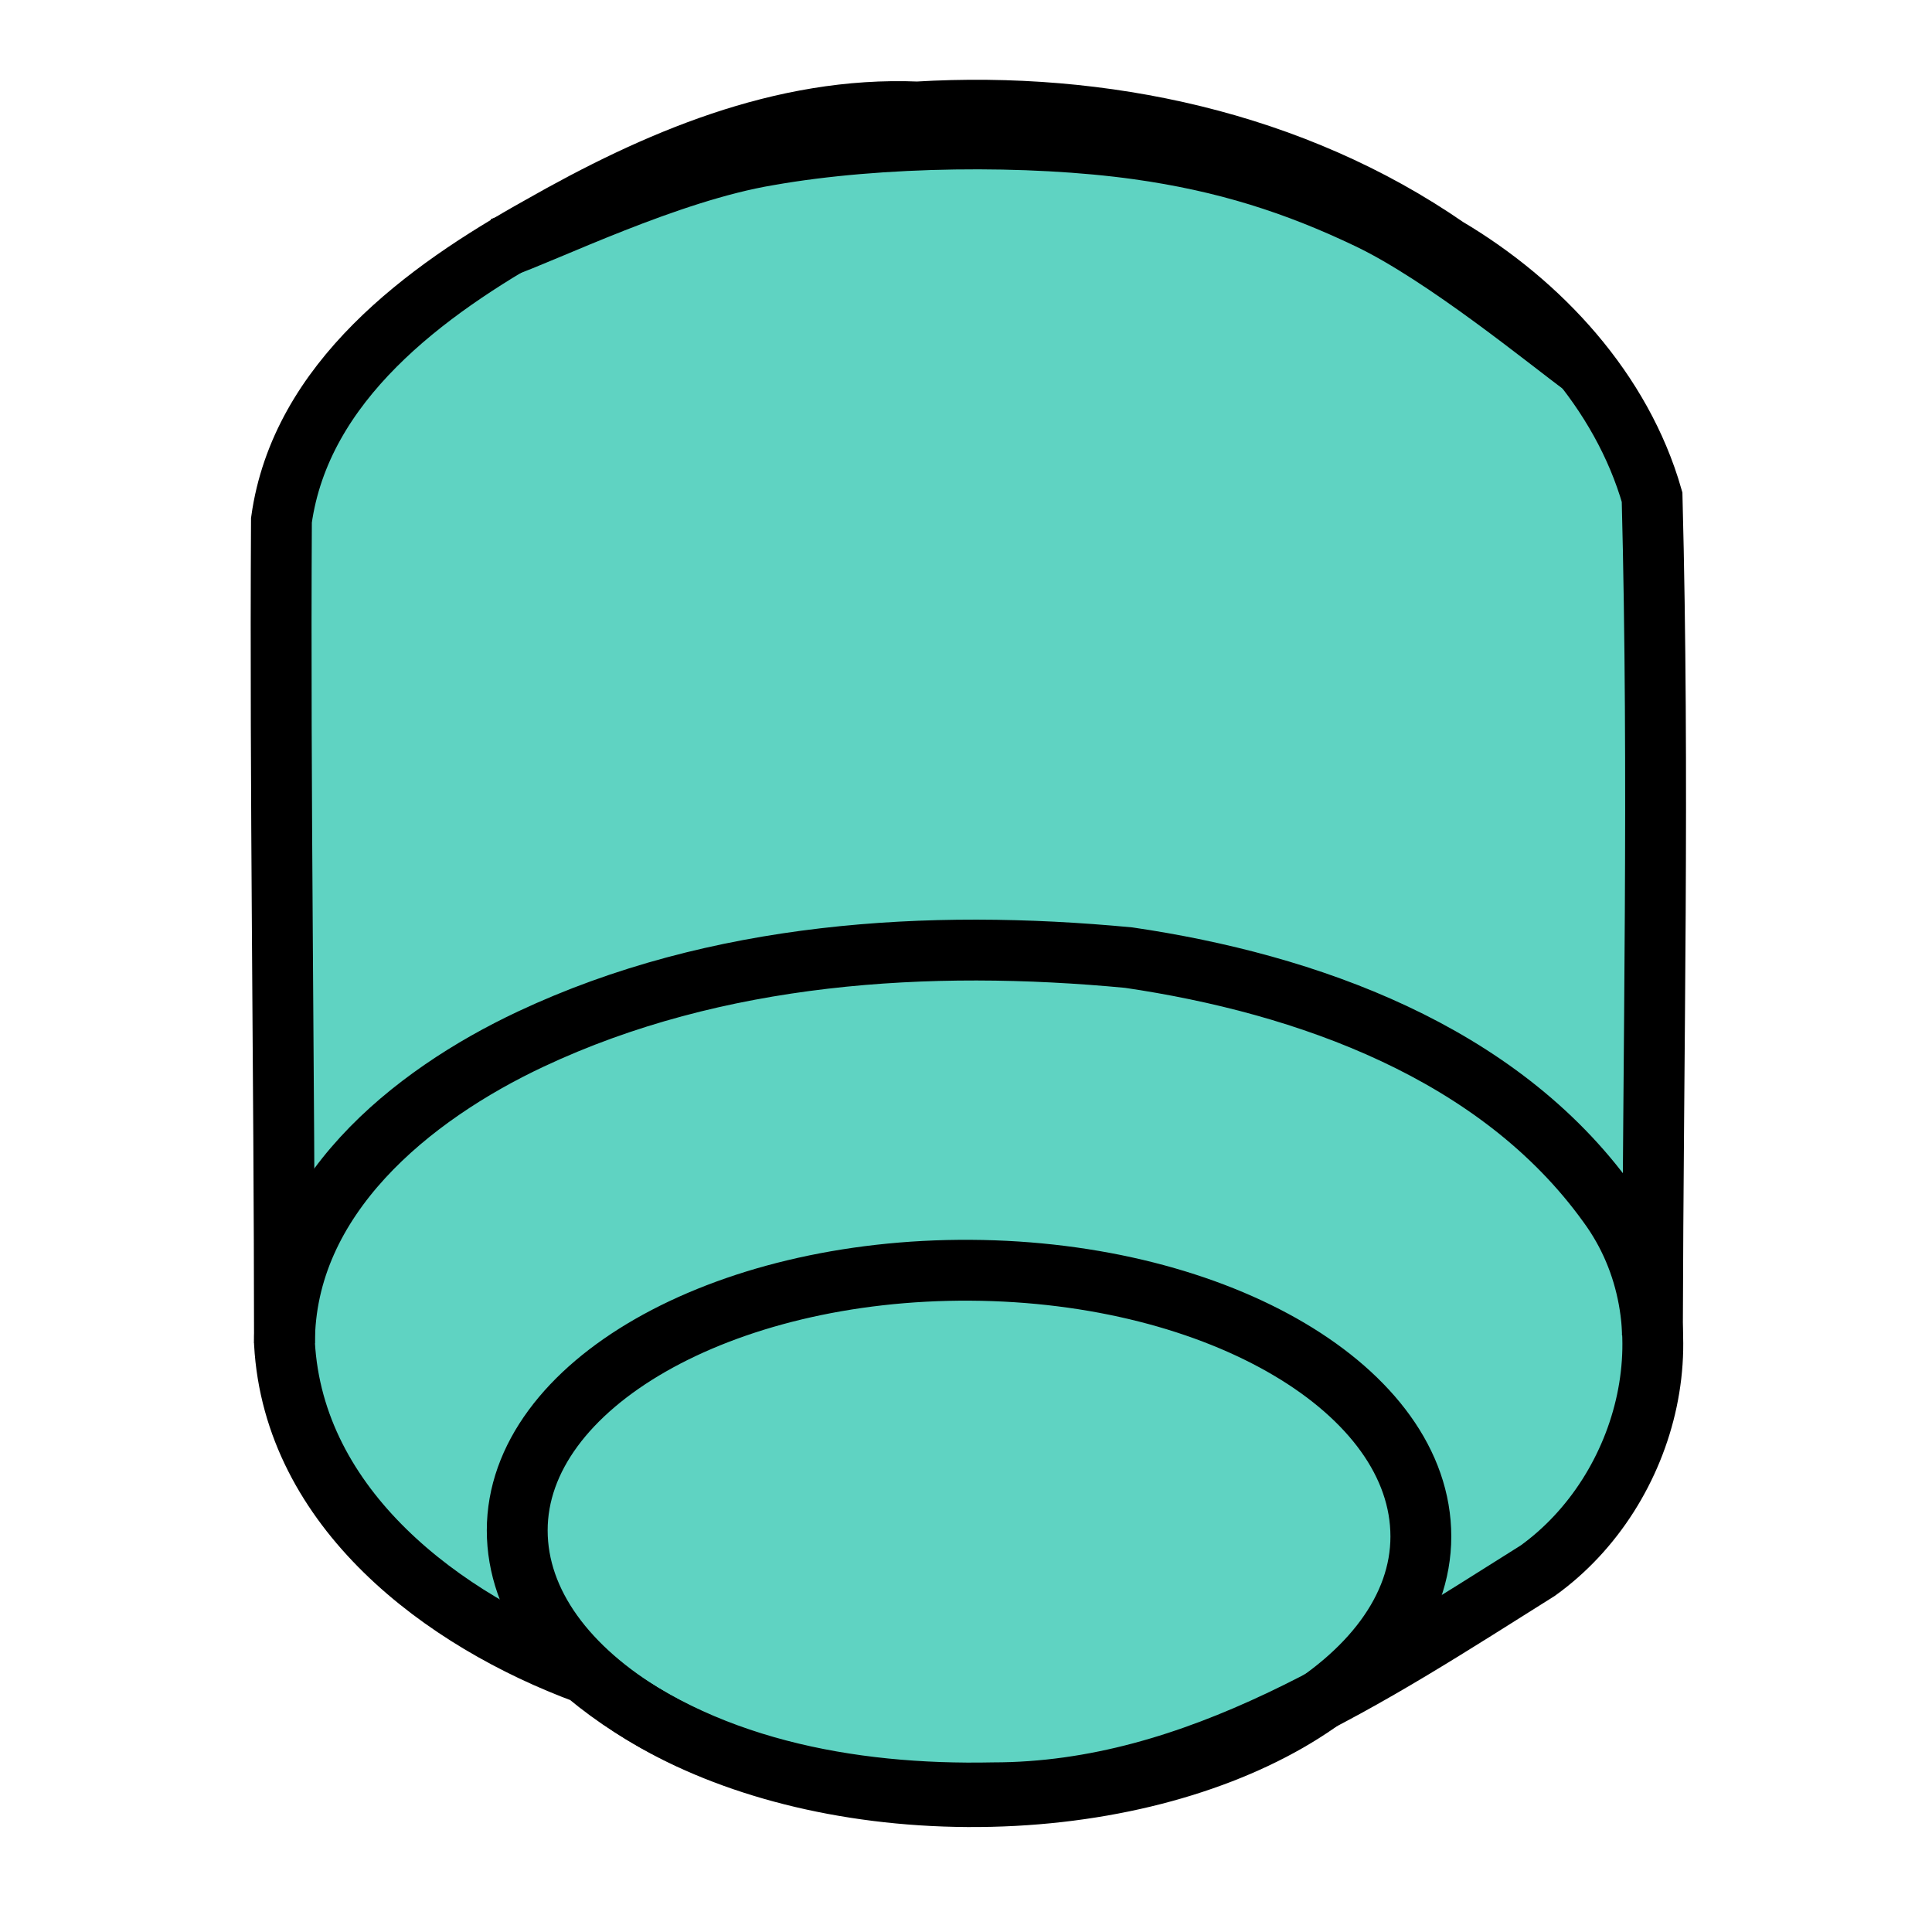
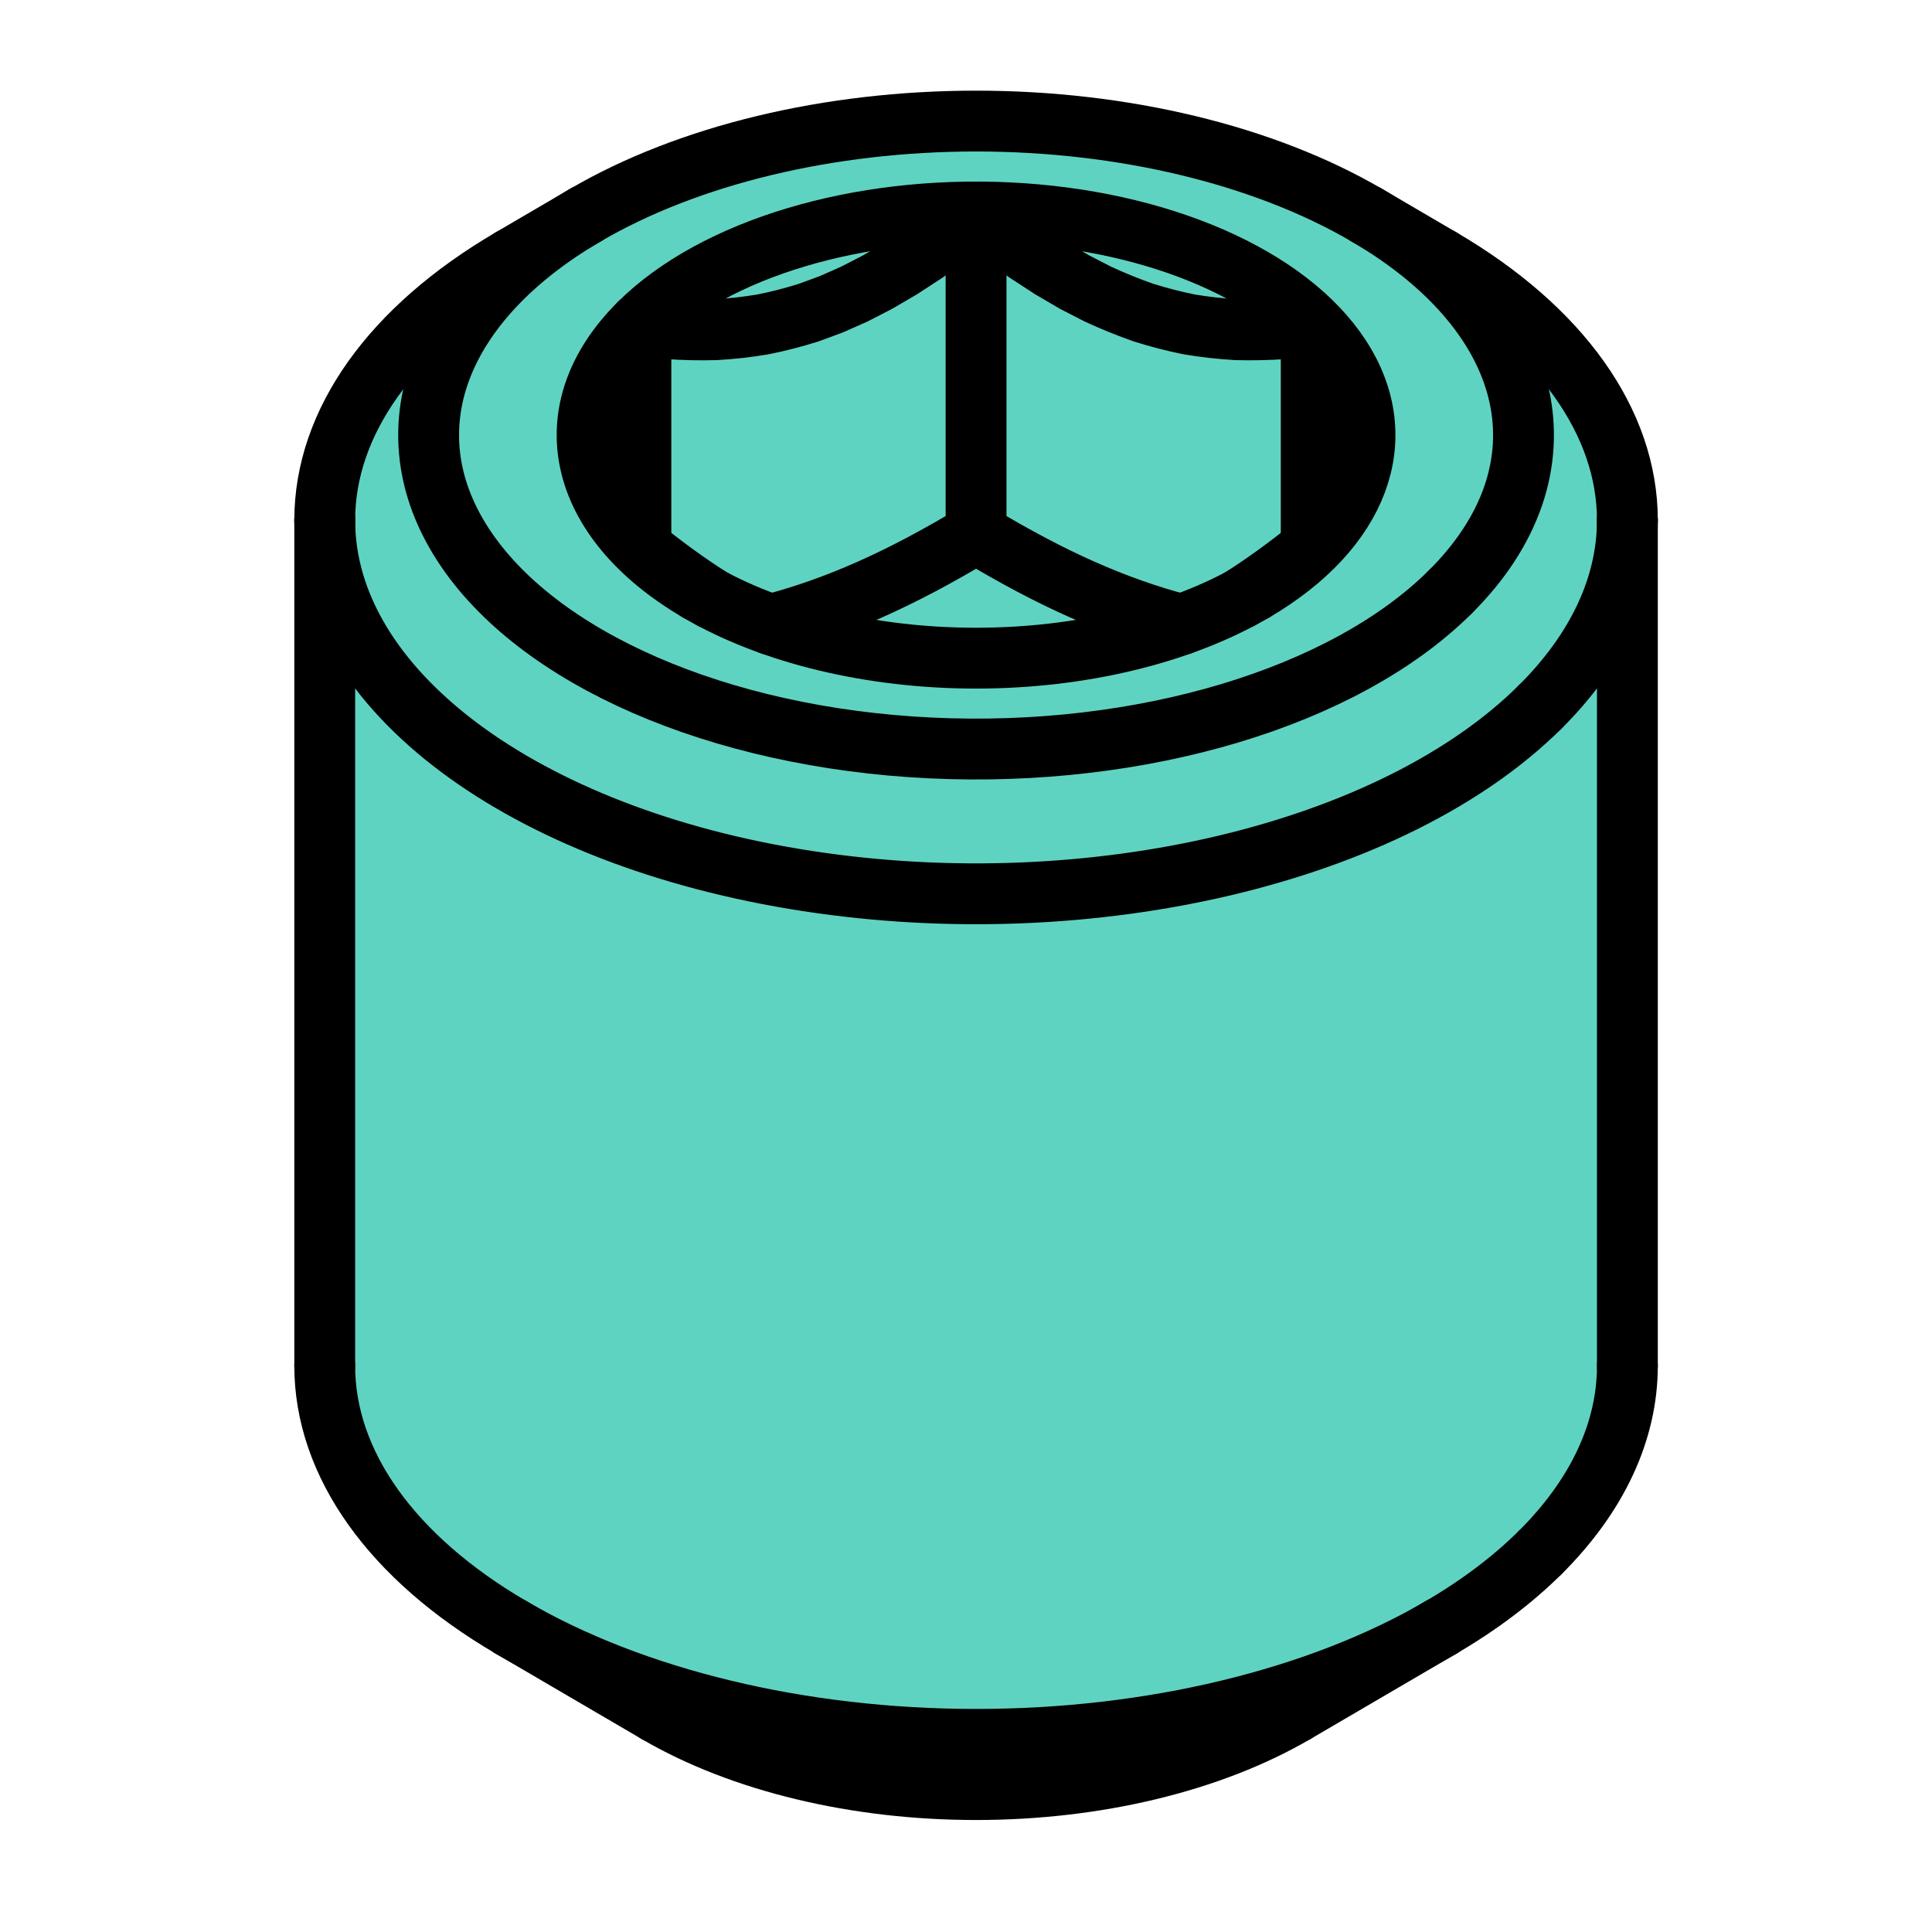
- <svg xmlns="http://www.w3.org/2000/svg" width="48" height="48" version="1.1" viewBox="0 0 12.7 12.7">
-   <g fill="#5fd3c2">
-     <path d="m1.85 3.42c0 1.43-0.02 2.8 0.02 5.41 0.144 1.24 1.26 1.9 1.98 2.2 0.67 0.525 1.43 0.83 2.53 0.8 1.07-0.045 1.56-0.1 2.4-0.76 1.34-0.7 2.1-0.9 2.1-2.3 0-2.24 0.04-3.56-0.02-5.51-0.26-1.25-2.47-2.52-4.46-2.56-2.1 0-4.35 1.42-4.55 2.71z" />
-   </g>
-   <g fill="none" stroke="#000000" stroke-width=".4">
-     <path d="m3.85 11c-0.937-0.346-1.92-1.08-1.98-2.17-0-0.958 0.832-1.63 1.62-2 1.22-0.573 2.61-0.66 3.93-0.535 1.17 0.172 2.43 0.62 3.15 1.62 0.56 0.762 0.276 1.88-0.462 2.41-1.09 0.684-2.24 1.46-3.58 1.46-0.94 0.02-1.93-0.162-2.67-0.778z" />
-     <path d="m9.34 10.1c-0 0.953-1.34 1.72-2.98 1.71s-2.96-0.792-2.96-1.75c0-0.953 1.34-1.72 2.98-1.71s2.96 0.792 2.96 1.75z" />
-     <path d="m1.87 8.83c-7.67e-4 -1.8-0.03-3.61-0.02-5.41 0.127-0.91 0.945-1.51 1.7-1.93 0.758-0.432 1.59-0.791 2.48-0.754 1.22-0.073 2.47 0.194 3.48 0.892 0.619 0.367 1.15 0.942 1.35 1.64 0.048 1.86 7e-3 3.58 0.002 5.51" />
-     <path d="m3.29 1.63c0.293-0.1 1.1-0.5 1.76-0.61 0.735-0.13 1.72-0.139 2.43-0.04 0.573 0.08 1.04 0.23 1.52 0.46 0.5 0.24 1.18 0.8 1.41 0.968" />
+ <svg xmlns="http://www.w3.org/2000/svg" width="48" height="48" version="1.1" viewBox="0 0 12.7 12.7" id="svg5">
+   <defs id="defs5" />
+   <g id="g42">
+     <g font-weight="400" font-style="normal" transform="matrix(0.146878,0,0,0.146878,6.402634,6.294296)" font-family="'MS Shell Dlg 2'" fill-opacity="0" font-size="29.104px" fill="#f1f3f5" stroke="none" id="g1-4" style="fill:#5fd3c2;fill-opacity:1;fill-rule:evenodd;stroke-width:1;stroke-linecap:square;stroke-linejoin:bevel">
+       <path d="M 17.491,-33.124 C 12.884,-35.818 6.58,-37.337 1.82232e-5,-37.337 -6.58,-37.337 -12.884,-35.818 -17.491,-33.124 l -3.32,1.942 c -5.345,3.126 -8.339,7.329 -8.339,11.707 v 37.845 c 0,4.378 2.994,8.582 8.339,11.707 l 6.532,3.82 c 3.761,2.2 8.907,3.439 14.279,3.439 C 5.372,37.337 10.518,36.097 14.279,33.898 l 6.532,-3.82 c 1.717,-1.004 3.207,-2.129 4.433,-3.348 2.558,-2.542 3.905,-5.425 3.905,-8.36 v -37.845 c 0,-4.378 -2.994,-8.582 -8.339,-11.707 l -3.32,-1.942" fill-rule="evenodd" vector-effect="non-scaling-stroke" id="path1-8" style="fill:#5fd3c2;fill-opacity:1" />
+     </g>
+     <g id="g41" style="stroke-width:0.364;stroke-dasharray:none;stroke:#000000" transform="matrix(1.098058,0,0,1.098058,-7.086149,12.61357)">
+       <g stroke-linecap="round" stroke-opacity="1" font-weight="400" stroke-linejoin="bevel" font-style="normal" transform="matrix(0.1337616,0,0,0.1337616,12.29651,-5.768085)" font-family="'MS Shell Dlg 2'" stroke-width="1" font-size="29.104px" fill="none" stroke="#212529" id="g11" style="fill-rule:evenodd;stroke-width:2.723;stroke-dasharray:none;stroke:#000000">
+         <path d="m 21.218,-16.258 c 5.5,-5.464 3.977,-12.361 -3.726,-16.866" fill-rule="evenodd" vector-effect="none" id="path11" style="stroke-width:2.723;stroke-dasharray:none;stroke:#000000" />
+       </g>
+       <g stroke-linecap="round" stroke-opacity="1" font-weight="400" stroke-linejoin="bevel" font-style="normal" transform="matrix(0.1337616,0,0,0.1337616,12.29651,-5.768085)" font-family="'MS Shell Dlg 2'" stroke-width="1" font-size="29.104px" fill="none" stroke="#212529" id="g12" style="fill-rule:evenodd;stroke-width:2.723;stroke-dasharray:none;stroke:#000000">
+         <path d="M 17.491,-33.124 C 12.884,-35.818 6.58,-37.337 1.82232e-5,-37.337 -6.58,-37.337 -12.884,-35.818 -17.491,-33.124" fill-rule="evenodd" vector-effect="none" id="path12" style="stroke-width:2.723;stroke-dasharray:none;stroke:#000000" />
+       </g>
+       <g stroke-linecap="round" stroke-opacity="1" font-weight="400" stroke-linejoin="bevel" font-style="normal" transform="matrix(0.1337616,0,0,0.1337616,12.29651,-5.768085)" font-family="'MS Shell Dlg 2'" stroke-width="1" font-size="29.104px" fill="none" stroke="#212529" id="g13" style="fill-rule:evenodd;stroke-width:2.723;stroke-dasharray:none;stroke:#000000">
+         <path d="m -17.491,-33.124 c -6.647,3.887 -8.781,9.627 -5.476,14.731 3.304,5.104 11.452,8.654 20.911,9.111 9.459,0.457 18.528,-2.261 23.274,-6.977" fill-rule="evenodd" vector-effect="none" id="path13" style="stroke-width:2.723;stroke-dasharray:none;stroke:#000000" />
+       </g>
+       <g stroke-linecap="round" stroke-opacity="1" font-weight="400" stroke-linejoin="bevel" font-style="normal" transform="matrix(0.1337616,0,0,0.1337616,12.29651,-5.768085)" font-family="'MS Shell Dlg 2'" stroke-width="1" font-size="29.104px" fill="none" stroke="#212529" id="g14" style="fill-rule:evenodd;stroke-width:2.723;stroke-dasharray:none;stroke:#000000">
+         <path d="m -15.075,-28.276 c 3.372,-3.35 9.815,-5.282 16.536,-4.957 6.721,0.325 12.51,2.847 14.857,6.474 2.348,3.627 0.832,7.705 -3.891,10.467" fill-rule="evenodd" vector-effect="none" id="path14" style="stroke-width:2.723;stroke-dasharray:none;stroke:#000000" />
+       </g>
+       <g stroke-linecap="round" stroke-opacity="1" font-weight="400" stroke-linejoin="bevel" font-style="normal" transform="matrix(0.1337616,0,0,0.1337616,12.29651,-5.768085)" font-family="'MS Shell Dlg 2'" stroke-width="1" font-size="29.104px" fill="none" stroke="#212529" id="g15" style="fill-rule:evenodd;stroke-width:2.723;stroke-dasharray:none;stroke:#000000">
+         <path d="M 12.428,-16.293 C 9.154,-14.378 4.675,-13.3 6.31506e-6,-13.3 -4.675,-13.3 -9.154,-14.378 -12.428,-16.293" fill-rule="evenodd" vector-effect="none" id="path15" style="stroke-width:2.723;stroke-dasharray:none;stroke:#000000" />
+       </g>
+       <g stroke-linecap="round" stroke-opacity="1" font-weight="400" stroke-linejoin="bevel" font-style="normal" transform="matrix(0.1337616,0,0,0.1337616,12.29651,-5.768085)" font-family="'MS Shell Dlg 2'" stroke-width="1" font-size="29.104px" fill="none" stroke="#212529" id="g16" style="fill-rule:evenodd;stroke-width:2.723;stroke-dasharray:none;stroke:#000000">
+         <path d="m -12.428,-16.293 c -5.473,-3.201 -6.555,-8.101 -2.647,-11.983" fill-rule="evenodd" vector-effect="none" id="path16" style="stroke-width:2.723;stroke-dasharray:none;stroke:#000000" />
+       </g>
+       <g stroke-linecap="round" stroke-opacity="1" font-weight="400" stroke-linejoin="bevel" font-style="normal" transform="matrix(0.1337616,0,0,0.1337616,12.29651,-5.768085)" font-family="'MS Shell Dlg 2'" stroke-width="1" font-size="29.104px" fill="none" stroke="#212529" id="g17" style="fill-rule:evenodd;stroke-width:2.723;stroke-dasharray:none;stroke:#000000">
+         <path d="M 25.245,-11.115 C 27.803,-13.657 29.15,-16.54 29.15,-19.475" fill-rule="evenodd" vector-effect="none" id="path17" style="stroke-width:2.723;stroke-dasharray:none;stroke:#000000" />
+       </g>
+       <g stroke-linecap="round" stroke-opacity="1" font-weight="400" stroke-linejoin="bevel" font-style="normal" transform="matrix(0.1337616,0,0,0.1337616,12.29651,-5.768085)" font-family="'MS Shell Dlg 2'" stroke-width="1" font-size="29.104px" fill="none" stroke="#212529" id="g18" style="fill-rule:evenodd;stroke-width:2.723;stroke-dasharray:none;stroke:#000000">
+         <path d="m 29.15,-19.475 c 0,-4.378 -2.994,-8.582 -8.339,-11.707" fill-rule="evenodd" vector-effect="none" id="path18" style="stroke-width:2.723;stroke-dasharray:none;stroke:#000000" />
+       </g>
+       <g stroke-linecap="round" stroke-opacity="1" font-weight="400" stroke-linejoin="bevel" font-style="normal" transform="matrix(0.1337616,0,0,0.1337616,12.29651,-5.768085)" font-family="'MS Shell Dlg 2'" stroke-width="1" font-size="29.104px" fill="none" stroke="#212529" id="g19" style="fill-rule:evenodd;stroke-width:2.723;stroke-dasharray:none;stroke:#000000">
+         <path d="m -20.811,-31.182 c -5.345,3.126 -8.339,7.329 -8.339,11.707" fill-rule="evenodd" vector-effect="none" id="path19" style="stroke-width:2.723;stroke-dasharray:none;stroke:#000000" />
+       </g>
+       <g stroke-linecap="round" stroke-opacity="1" font-weight="400" stroke-linejoin="bevel" font-style="normal" transform="matrix(0.1337616,0,0,0.1337616,12.29651,-5.768085)" font-family="'MS Shell Dlg 2'" stroke-width="1" font-size="29.104px" fill="none" stroke="#212529" id="g20" style="fill-rule:evenodd;stroke-width:2.723;stroke-dasharray:none;stroke:#000000">
+         <path d="m -29.15,-19.475 c 0,7.567 8.861,14.191 21.605,16.15 12.744,1.959 26.192,-1.237 32.789,-7.79" fill-rule="evenodd" vector-effect="none" id="path20" style="stroke-width:2.723;stroke-dasharray:none;stroke:#000000" />
+       </g>
+       <g stroke-linecap="round" stroke-opacity="1" font-weight="400" stroke-linejoin="bevel" font-style="normal" transform="matrix(0.1337616,0,0,0.1337616,12.29651,-5.768085)" font-family="'MS Shell Dlg 2'" stroke-width="1" font-size="29.104px" fill="none" stroke="#212529" id="g21" style="fill-rule:evenodd;stroke-width:2.723;stroke-dasharray:none;stroke:#000000">
+         <path d="m 15,-28.18 c -0.385,0.044 -0.77,0.087 -1.155,0.131 -0.75,0.053 -1.483,0.069 -2.2,0.049 -0.709,-0.042 -1.408,-0.12 -2.098,-0.236 C 8.861,-28.374 8.179,-28.549 7.5,-28.763 6.821,-28.999 6.138,-29.276 5.453,-29.593 5.106,-29.771 4.76,-29.949 4.414,-30.127 4.061,-30.334 3.708,-30.54 3.355,-30.746 2.994,-30.982 2.633,-31.217 2.271,-31.453 1.899,-31.719 1.527,-31.985 1.155,-32.252 0.77,-32.55 0.385,-32.849 -8.0676e-6,-33.148" fill-rule="evenodd" vector-effect="none" id="path21" style="stroke-width:2.723;stroke-dasharray:none;stroke:#000000" />
+       </g>
+       <g stroke-linecap="round" stroke-opacity="1" font-weight="400" stroke-linejoin="bevel" font-style="normal" transform="matrix(0.1337616,0,0,0.1337616,12.29651,-5.768085)" font-family="'MS Shell Dlg 2'" stroke-width="1" font-size="29.104px" fill="none" stroke="#212529" id="g22" style="fill-rule:evenodd;stroke-width:2.723;stroke-dasharray:none;stroke:#000000">
+         <path d="m 15,-18.246 v -9.935" fill-rule="evenodd" vector-effect="none" id="path22" style="stroke-width:2.723;stroke-dasharray:none;stroke:#000000" />
+       </g>
+       <g stroke-linecap="round" stroke-opacity="1" font-weight="400" stroke-linejoin="bevel" font-style="normal" transform="matrix(0.1337616,0,0,0.1337616,12.29651,-5.768085)" font-family="'MS Shell Dlg 2'" stroke-width="1" font-size="29.104px" fill="none" stroke="#212529" id="g23" style="fill-rule:evenodd;stroke-width:2.723;stroke-dasharray:none;stroke:#000000">
+         <path d="m 11.83,-15.96 c 1.009,-0.636 2.065,-1.398 3.17,-2.286" fill-rule="evenodd" vector-effect="none" id="path23" style="stroke-width:2.723;stroke-dasharray:none;stroke:#000000" />
+       </g>
+       <g stroke-linecap="round" stroke-opacity="1" font-weight="400" stroke-linejoin="bevel" font-style="normal" transform="matrix(0.1337616,0,0,0.1337616,12.29651,-5.768085)" font-family="'MS Shell Dlg 2'" stroke-width="1" font-size="29.104px" fill="none" stroke="#212529" id="g24" style="fill-rule:evenodd;stroke-width:2.723;stroke-dasharray:none;stroke:#000000">
+         <path d="m -15,-18.246 c 1.105,0.888 2.161,1.65 3.17,2.286" fill-rule="evenodd" vector-effect="none" id="path24" style="stroke-width:2.723;stroke-dasharray:none;stroke:#000000" />
+       </g>
+       <g stroke-linecap="round" stroke-opacity="1" font-weight="400" stroke-linejoin="bevel" font-style="normal" transform="matrix(0.1337616,0,0,0.1337616,12.29651,-5.768085)" font-family="'MS Shell Dlg 2'" stroke-width="1" font-size="29.104px" fill="none" stroke="#212529" id="g25" style="fill-rule:evenodd;stroke-width:2.723;stroke-dasharray:none;stroke:#000000">
+         <path d="m -15,-28.18 v 9.935" fill-rule="evenodd" vector-effect="none" id="path25" style="stroke-width:2.723;stroke-dasharray:none;stroke:#000000" />
+       </g>
+       <g stroke-linecap="round" stroke-opacity="1" font-weight="400" stroke-linejoin="bevel" font-style="normal" transform="matrix(0.1337616,0,0,0.1337616,12.29651,-5.768085)" font-family="'MS Shell Dlg 2'" stroke-width="1" font-size="29.104px" fill="none" stroke="#212529" id="g26" style="fill-rule:evenodd;stroke-width:2.723;stroke-dasharray:none;stroke:#000000">
+         <path d="M -8.0676e-6,-33.148 C -0.385,-32.849 -0.77,-32.55 -1.155,-32.252 c -0.372,0.266 -0.744,0.533 -1.116,0.799 -0.361,0.235 -0.723,0.471 -1.084,0.707 -0.353,0.206 -0.706,0.412 -1.058,0.619 -0.346,0.178 -0.693,0.356 -1.039,0.535 -0.342,0.151 -0.684,0.303 -1.027,0.454 -0.34,0.125 -0.68,0.251 -1.02,0.376 -0.679,0.214 -1.361,0.389 -2.047,0.526 -0.689,0.116 -1.389,0.195 -2.098,0.236 -0.717,0.021 -1.45,0.005 -2.2,-0.049 -0.385,-0.044 -0.77,-0.087 -1.155,-0.131" fill-rule="evenodd" vector-effect="none" id="path26" style="stroke-width:2.723;stroke-dasharray:none;stroke:#000000" />
+       </g>
+       <g stroke-linecap="round" stroke-opacity="1" font-weight="400" stroke-linejoin="bevel" font-style="normal" transform="matrix(0.1337616,0,0,0.1337616,12.29651,-5.768085)" font-family="'MS Shell Dlg 2'" stroke-width="1" font-size="29.104px" fill="none" stroke="#212529" id="g27" style="fill-rule:evenodd;stroke-width:2.723;stroke-dasharray:none;stroke:#000000">
+         <path d="M 25.245,26.73 C 27.803,24.188 29.15,21.305 29.15,18.37" fill-rule="evenodd" vector-effect="none" id="path27" style="stroke-width:2.723;stroke-dasharray:none;stroke:#000000" />
+       </g>
+       <g stroke-linecap="round" stroke-opacity="1" font-weight="400" stroke-linejoin="bevel" font-style="normal" transform="matrix(0.1337616,0,0,0.1337616,12.29651,-5.768085)" font-family="'MS Shell Dlg 2'" stroke-width="1" font-size="29.104px" fill="none" stroke="#212529" id="g28" style="fill-rule:evenodd;stroke-width:2.723;stroke-dasharray:none;stroke:#000000">
+         <path d="m -29.15,18.37 c 0,4.378 2.994,8.582 8.339,11.707" fill-rule="evenodd" vector-effect="none" id="path28" style="stroke-width:2.723;stroke-dasharray:none;stroke:#000000" />
+       </g>
+       <g stroke-linecap="round" stroke-opacity="1" font-weight="400" stroke-linejoin="bevel" font-style="normal" transform="matrix(0.1337616,0,0,0.1337616,12.29651,-5.768085)" font-family="'MS Shell Dlg 2'" stroke-width="1" font-size="29.104px" fill="none" stroke="#212529" id="g29" style="fill-rule:evenodd;stroke-width:2.723;stroke-dasharray:none;stroke:#000000">
+         <path d="m -20.811,30.077 c 5.482,3.206 12.982,5.012 20.811,5.012 C 7.829,35.09 15.329,33.283 20.811,30.077" fill-rule="evenodd" vector-effect="none" id="path29" style="stroke-width:2.723;stroke-dasharray:none;stroke:#000000" />
+       </g>
+       <g stroke-linecap="round" stroke-opacity="1" font-weight="400" stroke-linejoin="bevel" font-style="normal" transform="matrix(0.1337616,0,0,0.1337616,12.29651,-5.768085)" font-family="'MS Shell Dlg 2'" stroke-width="1" font-size="29.104px" fill="none" stroke="#212529" id="g30" style="fill-rule:evenodd;stroke-width:2.723;stroke-dasharray:none;stroke:#000000">
+         <path d="m 20.811,30.077 c 1.717,-1.004 3.207,-2.129 4.433,-3.348" fill-rule="evenodd" vector-effect="none" id="path30" style="stroke-width:2.723;stroke-dasharray:none;stroke:#000000" />
+       </g>
+       <g stroke-linecap="round" stroke-opacity="1" font-weight="400" stroke-linejoin="bevel" font-style="normal" transform="matrix(0.1337616,0,0,0.1337616,12.29651,-5.768085)" font-family="'MS Shell Dlg 2'" stroke-width="1" font-size="29.104px" fill="none" stroke="#212529" id="g31" style="fill-rule:evenodd;stroke-width:2.723;stroke-dasharray:none;stroke:#000000">
+         <path d="M 9.187,-14.803 C 6.223,-15.583 3.389,-16.842 -1.51342e-5,-18.884" fill-rule="evenodd" vector-effect="none" id="path31" style="stroke-width:2.723;stroke-dasharray:none;stroke:#000000" />
+       </g>
+       <g stroke-linecap="round" stroke-opacity="1" font-weight="400" stroke-linejoin="bevel" font-style="normal" transform="matrix(0.1337616,0,0,0.1337616,12.29651,-5.768085)" font-family="'MS Shell Dlg 2'" stroke-width="1" font-size="29.104px" fill="none" stroke="#212529" id="g32" style="fill-rule:evenodd;stroke-width:2.723;stroke-dasharray:none;stroke:#000000">
+         <path d="m -8.0676e-6,-33.148 -7.0666e-6,14.264" fill-rule="evenodd" vector-effect="none" id="path32" style="stroke-width:2.723;stroke-dasharray:none;stroke:#000000" />
+       </g>
+       <g stroke-linecap="round" stroke-opacity="1" font-weight="400" stroke-linejoin="bevel" font-style="normal" transform="matrix(0.1337616,0,0,0.1337616,12.29651,-5.768085)" font-family="'MS Shell Dlg 2'" stroke-width="1" font-size="29.104px" fill="none" stroke="#212529" id="g33" style="fill-rule:evenodd;stroke-width:2.723;stroke-dasharray:none;stroke:#000000">
+         <path d="M -1.51342e-5,-18.884 C -3.389,-16.842 -6.223,-15.583 -9.187,-14.803" fill-rule="evenodd" vector-effect="none" id="path33" style="stroke-width:2.723;stroke-dasharray:none;stroke:#000000" />
+       </g>
+       <g stroke-linecap="round" stroke-opacity="1" font-weight="400" stroke-linejoin="bevel" font-style="normal" transform="matrix(0.1337616,0,0,0.1337616,12.29651,-5.768085)" font-family="'MS Shell Dlg 2'" stroke-width="1" font-size="29.104px" fill="none" stroke="#212529" id="g34" style="fill-rule:evenodd;stroke-width:2.723;stroke-dasharray:none;stroke:#000000">
+         <path d="m -14.279,33.898 c 3.761,2.2 8.907,3.439 14.279,3.439 C 5.372,37.337 10.518,36.097 14.279,33.898" fill-rule="evenodd" vector-effect="none" id="path34" style="stroke-width:2.723;stroke-dasharray:none;stroke:#000000" />
+       </g>
+       <g stroke-linecap="round" stroke-opacity="1" font-weight="400" stroke-linejoin="bevel" font-style="normal" transform="matrix(0.1337616,0,0,0.1337616,12.29651,-5.768085)" font-family="'MS Shell Dlg 2'" stroke-width="1" font-size="29.104px" fill="none" stroke="#212529" id="g35" style="fill-rule:evenodd;stroke-width:2.723;stroke-dasharray:none;stroke:#000000">
+         <path d="m 17.491,-33.124 3.32,1.942" fill-rule="evenodd" vector-effect="none" id="path35" style="stroke-width:2.723;stroke-dasharray:none;stroke:#000000" />
+       </g>
+       <g stroke-linecap="round" stroke-opacity="1" font-weight="400" stroke-linejoin="bevel" font-style="normal" transform="matrix(0.1337616,0,0,0.1337616,12.29651,-5.768085)" font-family="'MS Shell Dlg 2'" stroke-width="1" font-size="29.104px" fill="none" stroke="#212529" id="g36" style="fill-rule:evenodd;stroke-width:2.723;stroke-dasharray:none;stroke:#000000">
+         <path d="m -17.491,-33.124 -3.32,1.942" fill-rule="evenodd" vector-effect="none" id="path36" style="stroke-width:2.723;stroke-dasharray:none;stroke:#000000" />
+       </g>
+       <g stroke-linecap="round" stroke-opacity="1" font-weight="400" stroke-linejoin="bevel" font-style="normal" transform="matrix(0.1337616,0,0,0.1337616,12.29651,-5.768085)" font-family="'MS Shell Dlg 2'" stroke-width="1" font-size="29.104px" fill="none" stroke="#212529" id="g37" style="fill-rule:evenodd;stroke-width:2.723;stroke-dasharray:none;stroke:#000000">
+         <path d="M -29.15,-19.475 V 18.37" fill-rule="evenodd" vector-effect="none" id="path37" style="stroke-width:2.723;stroke-dasharray:none;stroke:#000000" />
+       </g>
+       <g stroke-linecap="round" stroke-opacity="1" font-weight="400" stroke-linejoin="bevel" font-style="normal" transform="matrix(0.1337616,0,0,0.1337616,12.29651,-5.768085)" font-family="'MS Shell Dlg 2'" stroke-width="1" font-size="29.104px" fill="none" stroke="#212529" id="g38" style="fill-rule:evenodd;stroke-width:2.723;stroke-dasharray:none;stroke:#000000">
+         <path d="M 29.15,-19.475 V 18.37" fill-rule="evenodd" vector-effect="none" id="path38" style="stroke-width:2.723;stroke-dasharray:none;stroke:#000000" />
+       </g>
+       <g stroke-linecap="round" stroke-opacity="1" font-weight="400" stroke-linejoin="bevel" font-style="normal" transform="matrix(0.1337616,0,0,0.1337616,12.29651,-5.768085)" font-family="'MS Shell Dlg 2'" stroke-width="1" font-size="29.104px" fill="none" stroke="#212529" id="g39" style="fill-rule:evenodd;stroke-width:2.723;stroke-dasharray:none;stroke:#000000">
+         <path d="m 14.279,33.898 6.532,-3.82" fill-rule="evenodd" vector-effect="none" id="path39" style="stroke-width:2.723;stroke-dasharray:none;stroke:#000000" />
+       </g>
+       <g stroke-linecap="round" stroke-opacity="1" font-weight="400" stroke-linejoin="bevel" font-style="normal" transform="matrix(0.1337616,0,0,0.1337616,12.29651,-5.768085)" font-family="'MS Shell Dlg 2'" stroke-width="1" font-size="29.104px" fill="none" stroke="#212529" id="g40" style="fill-rule:evenodd;stroke-width:2.723;stroke-dasharray:none;stroke:#000000">
+         <path d="m -14.279,33.898 -6.532,-3.82" fill-rule="evenodd" vector-effect="none" id="path40" style="stroke-width:2.723;stroke-dasharray:none;stroke:#000000" />
+       </g>
+     </g>
  </g>
</svg>
